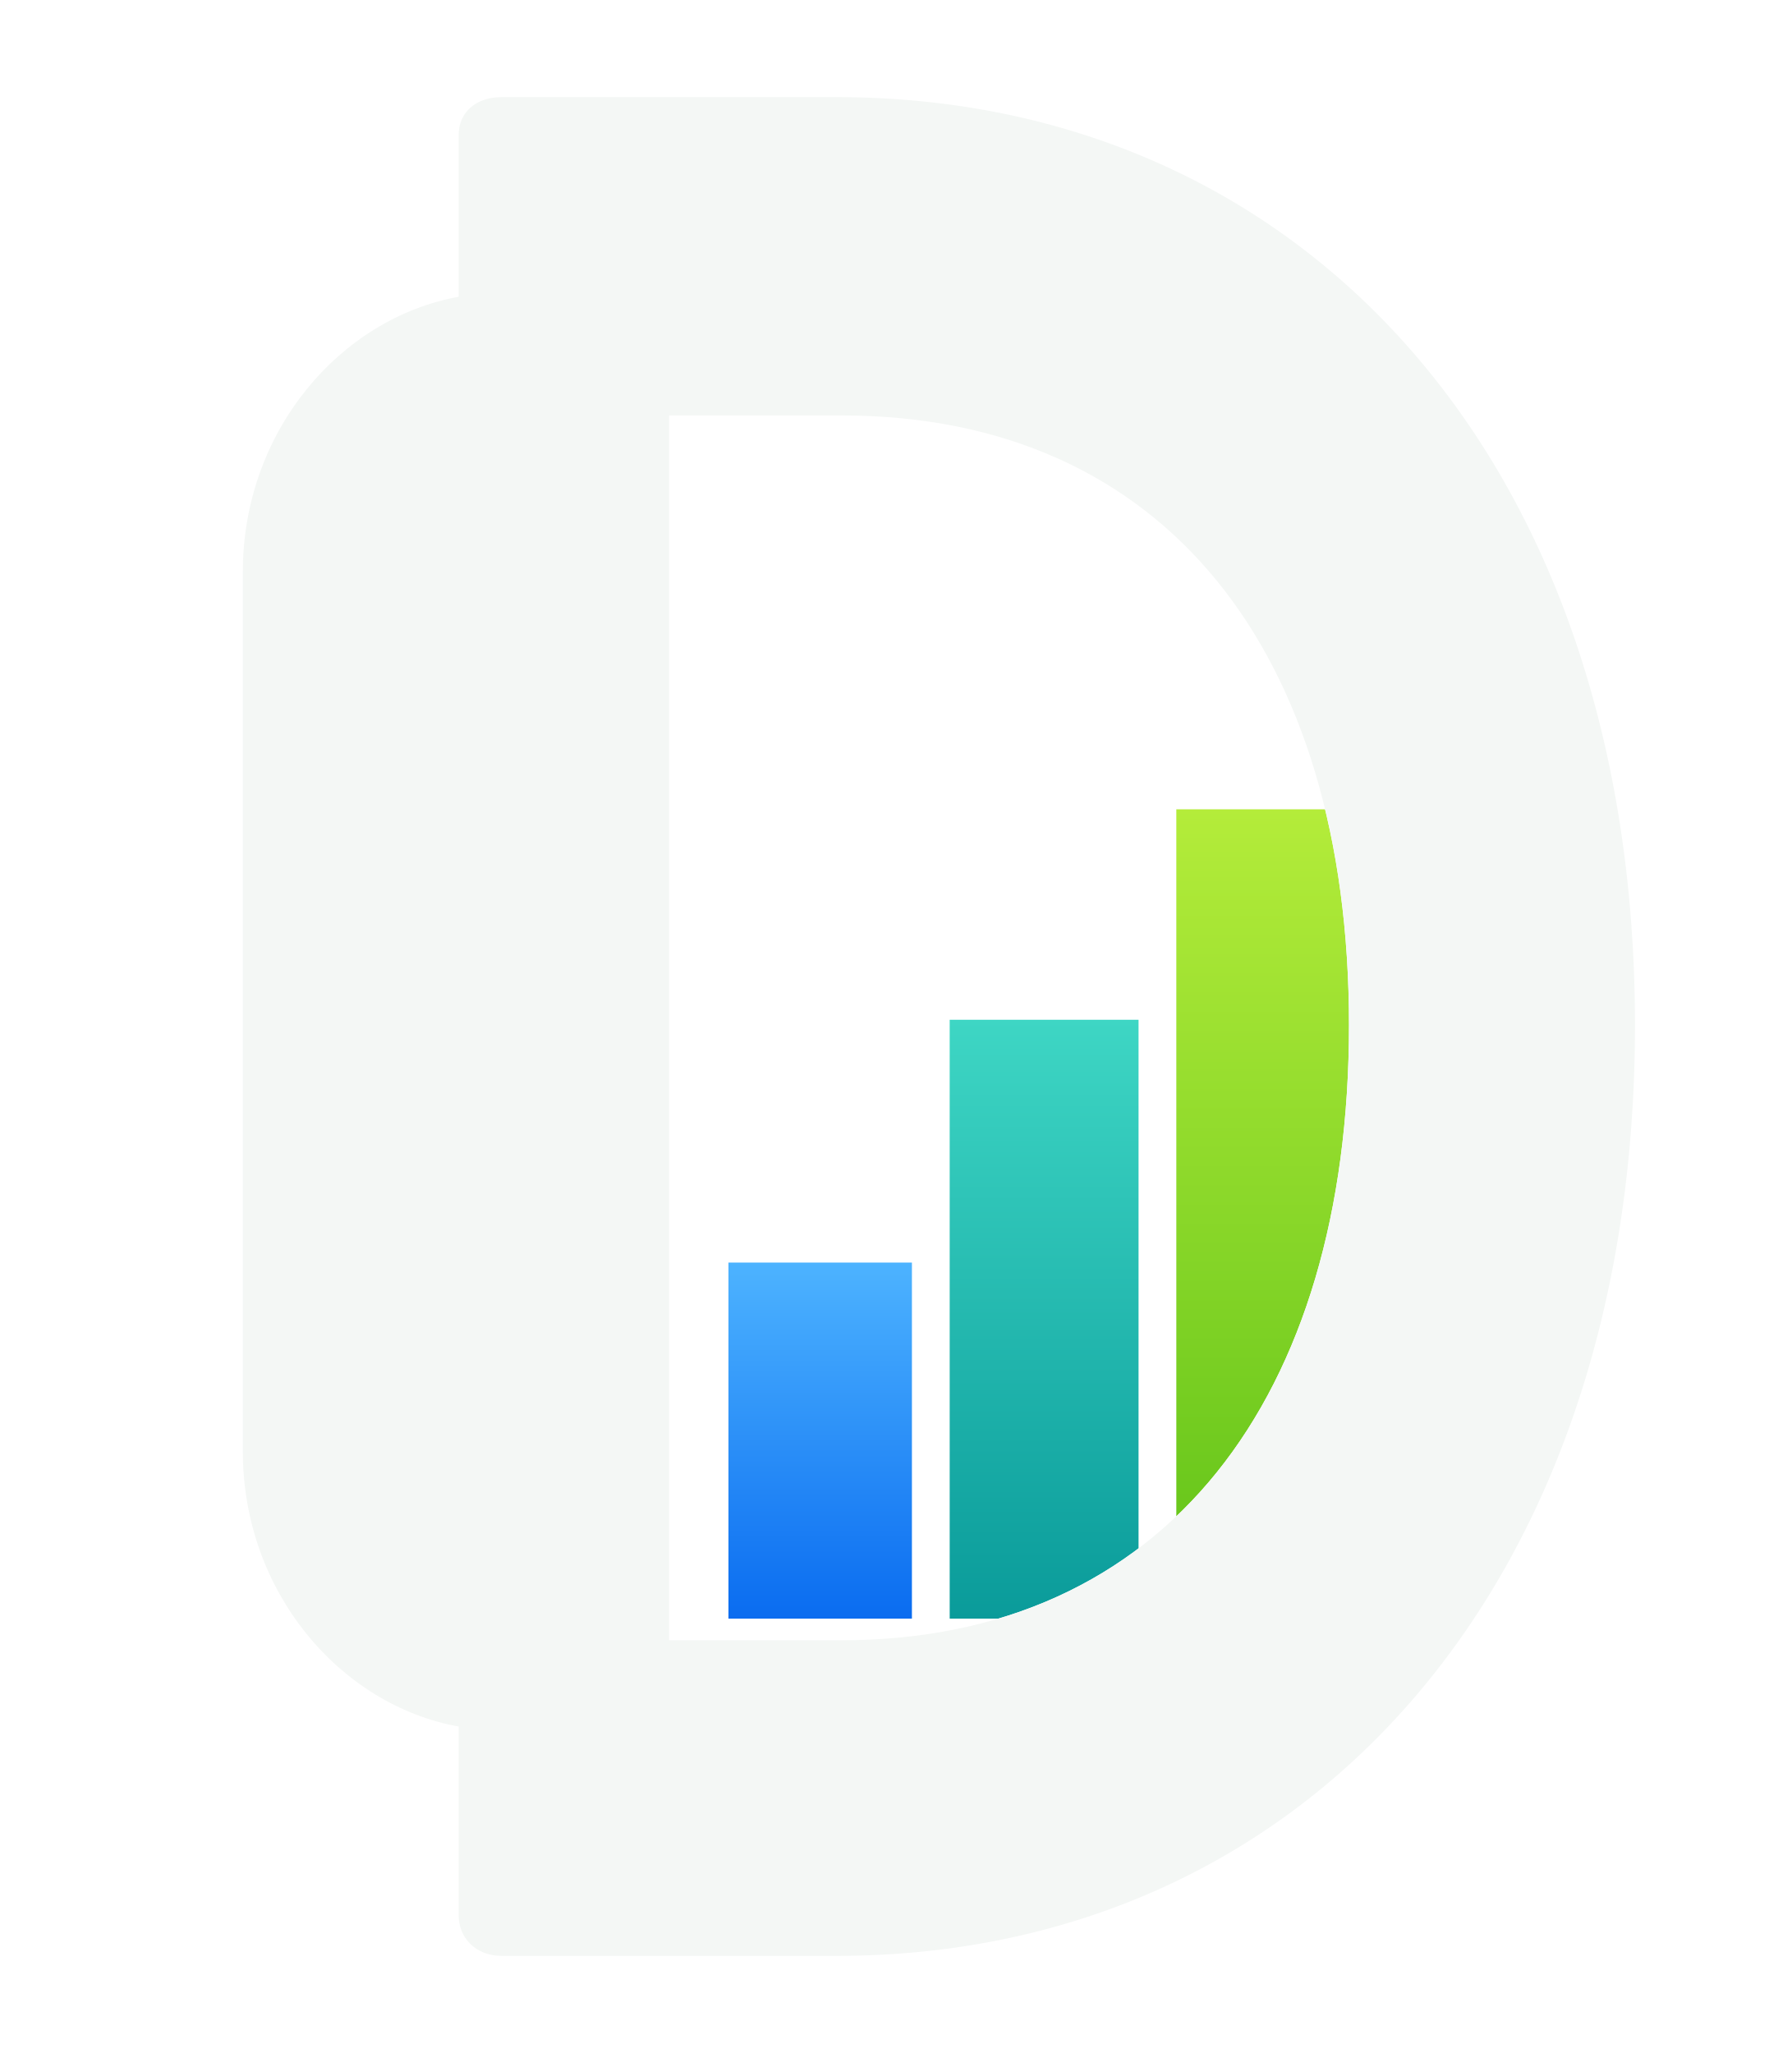
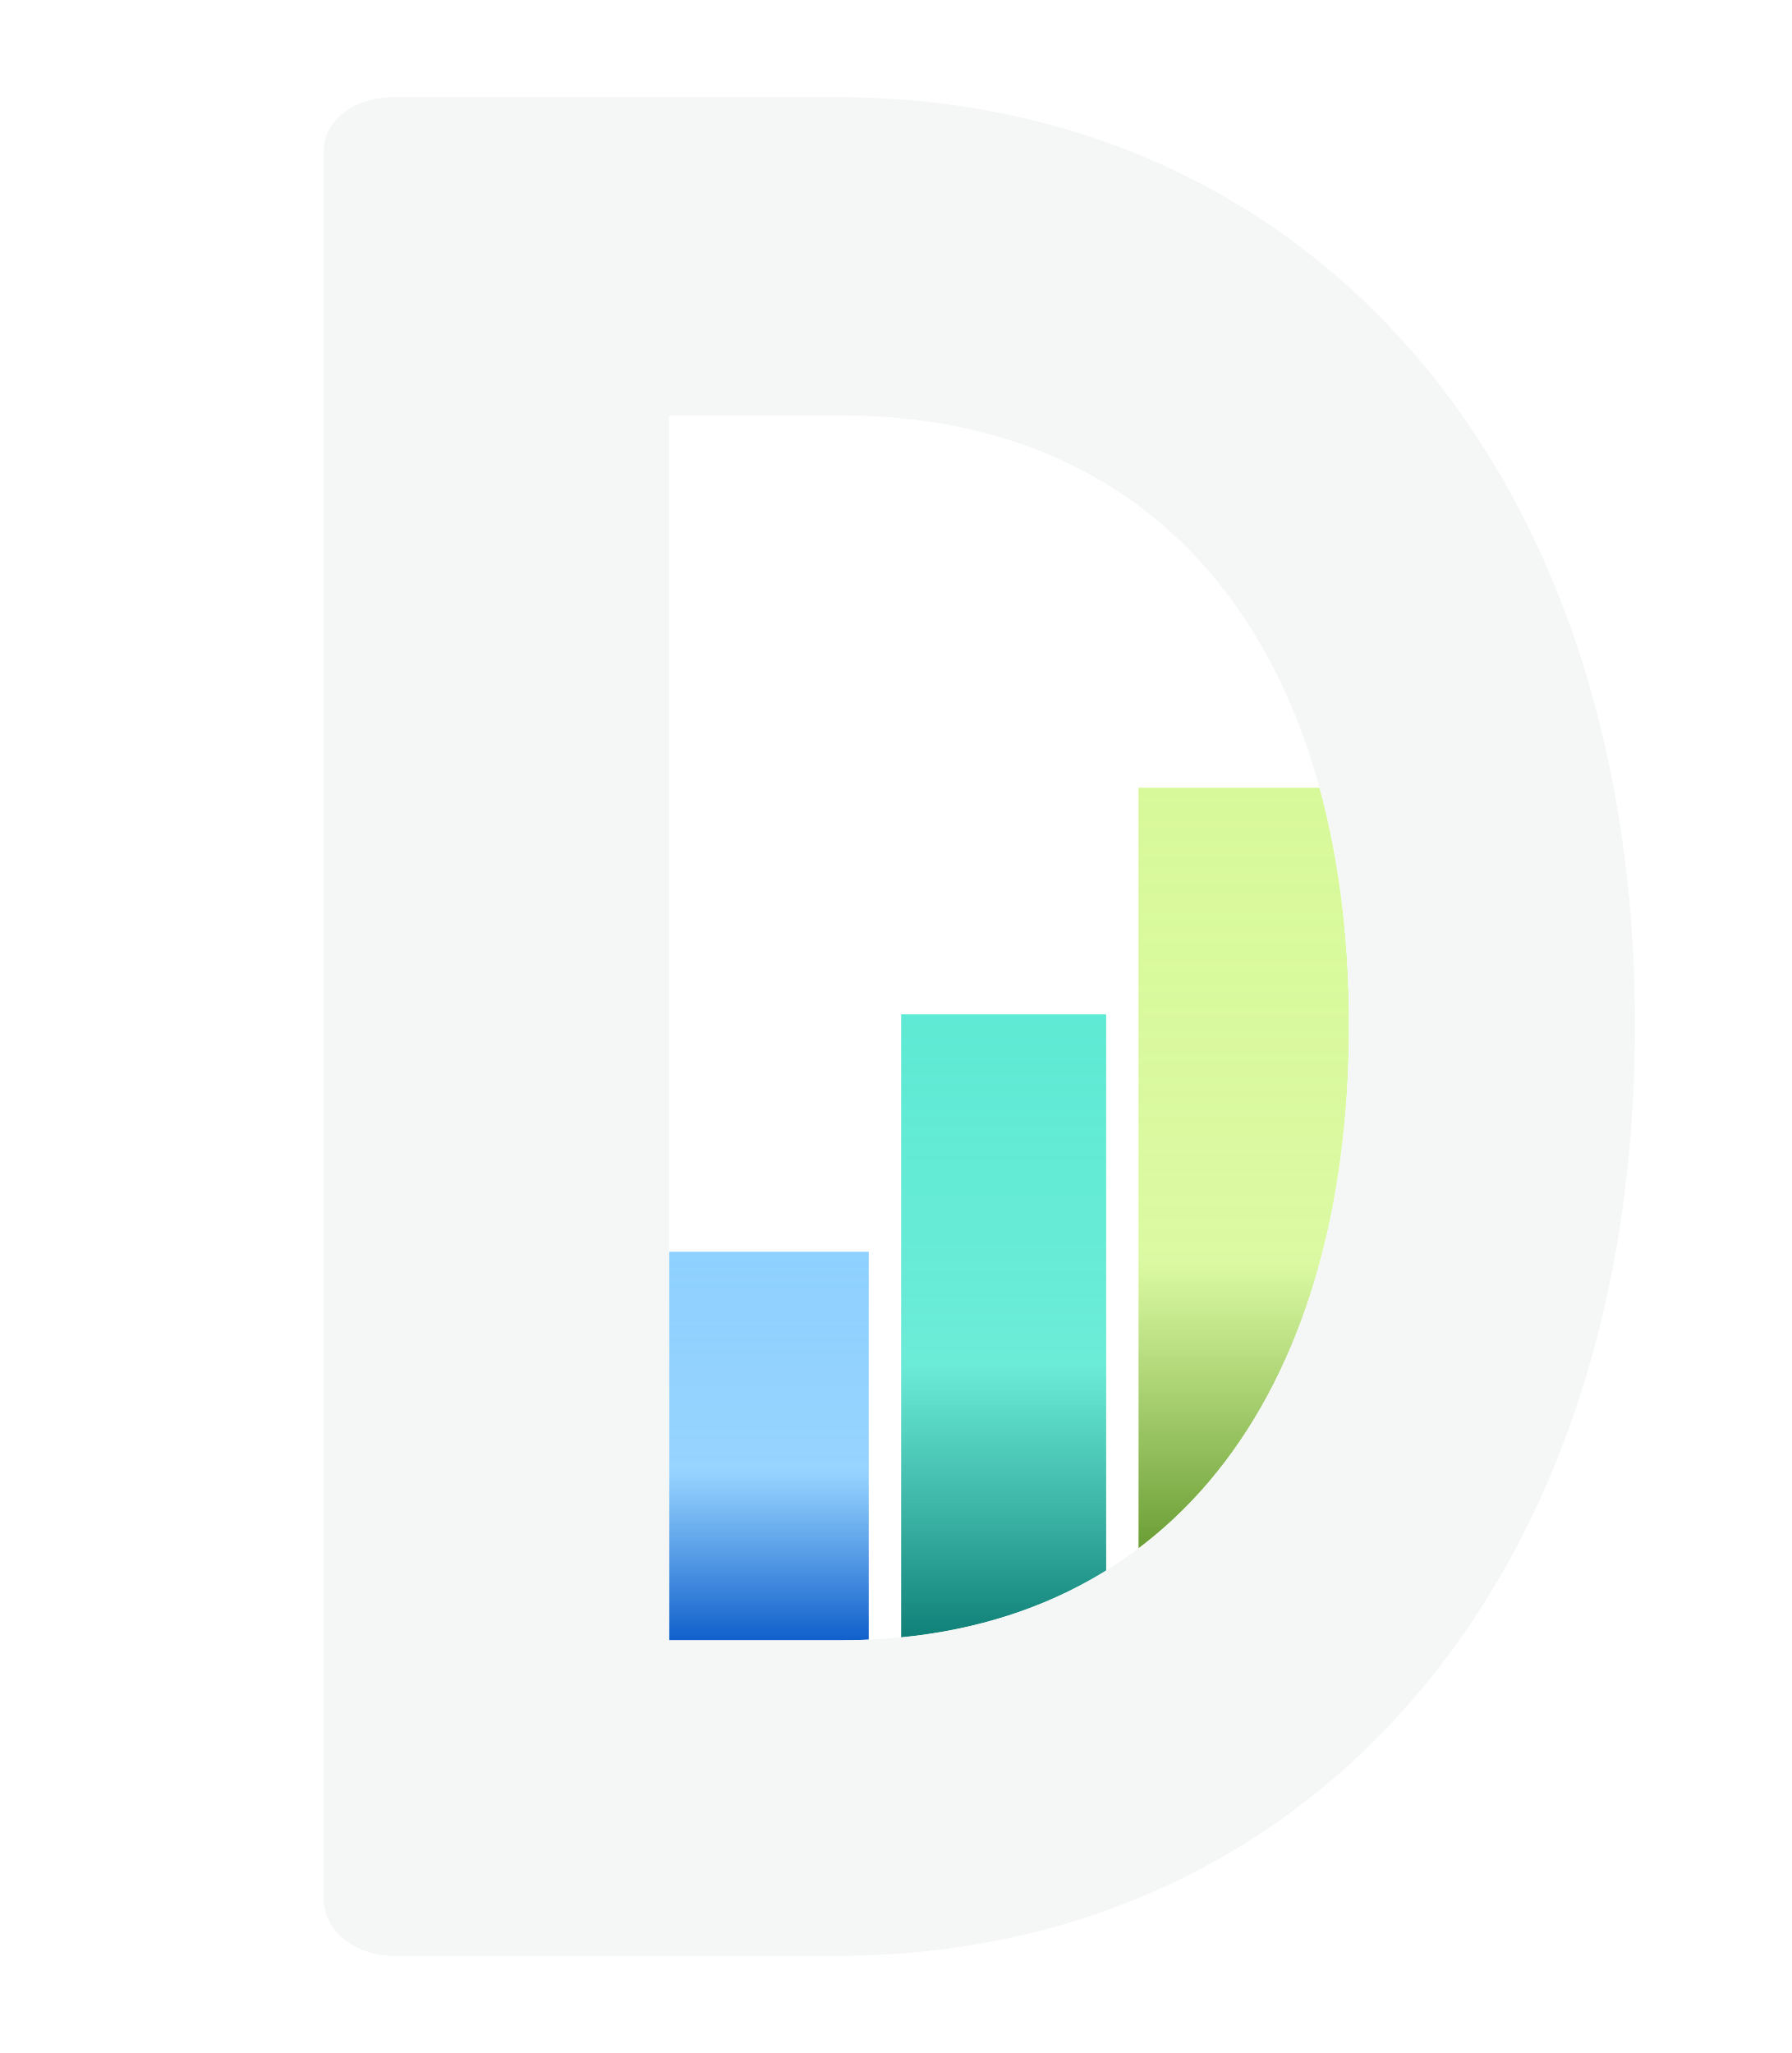
<svg xmlns="http://www.w3.org/2000/svg" class="boot-logo-svg" viewBox="0 0 664 761" fill="none" shape-rendering="geometricPrecision" aria-hidden="true">
  <defs>
-     <linearGradient id="lsd-g1" x1="304.0" y1="468" x2="304.0" y2="600" gradientUnits="userSpaceOnUse">
-       <stop offset="0%" stop-color="#4DB3FF" />
-       <stop offset="100%" stop-color="#0A6CF0" />
+     <linearGradient id="lsd-g1" x1="285.0" y1="464" x2="285.0" y2="612" gradientUnits="userSpaceOnUse">
+       <stop offset="0%" stop-color="#8ED0FF" />
+       <stop offset="55%" stop-color="#8ED0FF" stop-opacity="0.92" />
+       <stop offset="100%" stop-color="#0757C7" />
    </linearGradient>
-     <linearGradient id="lsd-g2" x1="387.0" y1="378" x2="387.0" y2="600" gradientUnits="userSpaceOnUse">
-       <stop offset="0%" stop-color="#3ED6C4" />
-       <stop offset="100%" stop-color="#0A9B9A" />
+     <linearGradient id="lsd-g2" x1="372.0" y1="376" x2="372.0" y2="612" gradientUnits="userSpaceOnUse">
+       <stop offset="0%" stop-color="#5EEAD4" />
+       <stop offset="55%" stop-color="#5EEAD4" stop-opacity="0.92" />
+       <stop offset="100%" stop-color="#0B7A72" />
    </linearGradient>
-     <linearGradient id="lsd-g3" x1="471.0" y1="300" x2="471.0" y2="600" gradientUnits="userSpaceOnUse">
-       <stop offset="0%" stop-color="#B4EC3A" />
-       <stop offset="100%" stop-color="#5FC218" />
+     <linearGradient id="lsd-g3" x1="465.0" y1="292" x2="465.0" y2="612" gradientUnits="userSpaceOnUse">
+       <stop offset="0%" stop-color="#D8F99A" />
+       <stop offset="55%" stop-color="#D8F99A" stop-opacity="0.92" />
+       <stop offset="100%" stop-color="#3F7A0B" />
    </linearGradient>
    <clipPath id="lsd-hole">
      <path d="M248 154 H312 C432 154 500 242 500 380 C500 518 432 608 312 608 H248 V154 Z" />
    </clipPath>
  </defs>
  <g class="logo-bars" clip-path="url(#lsd-hole)">
    <g class="logo-bar-grow" style="--bar-delay:0.10s">
-       <g transform="translate(304.0 600)">
+       <g transform="translate(285.0 612)">
        <g class="logo-bar-scale">
-           <g transform="translate(-304.0 -600)">
-             <rect class="logo-bar logo-bar-1" x="270" y="468" width="68" height="132" rx="0" ry="0" fill="url(#lsd-g1)" />
+           <g transform="translate(-285.0 -612)">
+             <rect class="logo-bar logo-bar-1" x="248" y="464" width="74" height="148" rx="0" ry="0" fill="url(#lsd-g1)" />
          </g>
        </g>
      </g>
    </g>
    <g class="logo-bar-grow" style="--bar-delay:0.20s">
-       <g transform="translate(387.0 600)">
+       <g transform="translate(372.0 612)">
        <g class="logo-bar-scale">
-           <g transform="translate(-387.0 -600)">
-             <rect class="logo-bar logo-bar-2" x="352" y="378" width="70" height="222" rx="0" ry="0" fill="url(#lsd-g2)" />
+           <g transform="translate(-372.0 -612)">
+             <rect class="logo-bar logo-bar-2" x="334" y="376" width="76" height="236" rx="0" ry="0" fill="url(#lsd-g2)" />
          </g>
        </g>
      </g>
    </g>
    <g class="logo-bar-grow" style="--bar-delay:0.30s">
-       <g transform="translate(471.0 600)">
+       <g transform="translate(465.0 612)">
        <g class="logo-bar-scale">
-           <g transform="translate(-471.0 -600)">
-             <rect class="logo-bar logo-bar-3" x="436" y="300" width="70" height="300" rx="0" ry="0" fill="url(#lsd-g3)" />
+           <g transform="translate(-465.0 -612)">
+             <rect class="logo-bar logo-bar-3" x="422" y="292" width="86" height="320" rx="0" ry="0" fill="url(#lsd-g3)" />
          </g>
        </g>
      </g>
    </g>
  </g>
-   <path class="logo-d" fill="#F4F7F5" fill-rule="evenodd" d="M170 50 C170 42 176 36 186 36 H310 C482 36 606 170 606 380 C606 590 482 725 310 725 H186 C176 725 170 718 170 710 V640 C126 632 90 590 90 538 V212 C90 160 126 118 170 110 V50 Z M248 154 H312 C432 154 500 242 500 380 C500 518 432 608 312 608 H248 V154 Z" />
+   <path class="logo-d" fill="#F4F7F5" fill-rule="evenodd" d="M120 56 C120 44 132 36 146 36 H310 C482 36 606 170 606 380 C606 590 482 725 310 725 H146 C132 725 120 716 120 704 V56 Z M248 154 H312 C432 154 500 242 500 380 C500 518 432 608 312 608 H248 V154 Z" />
</svg>
